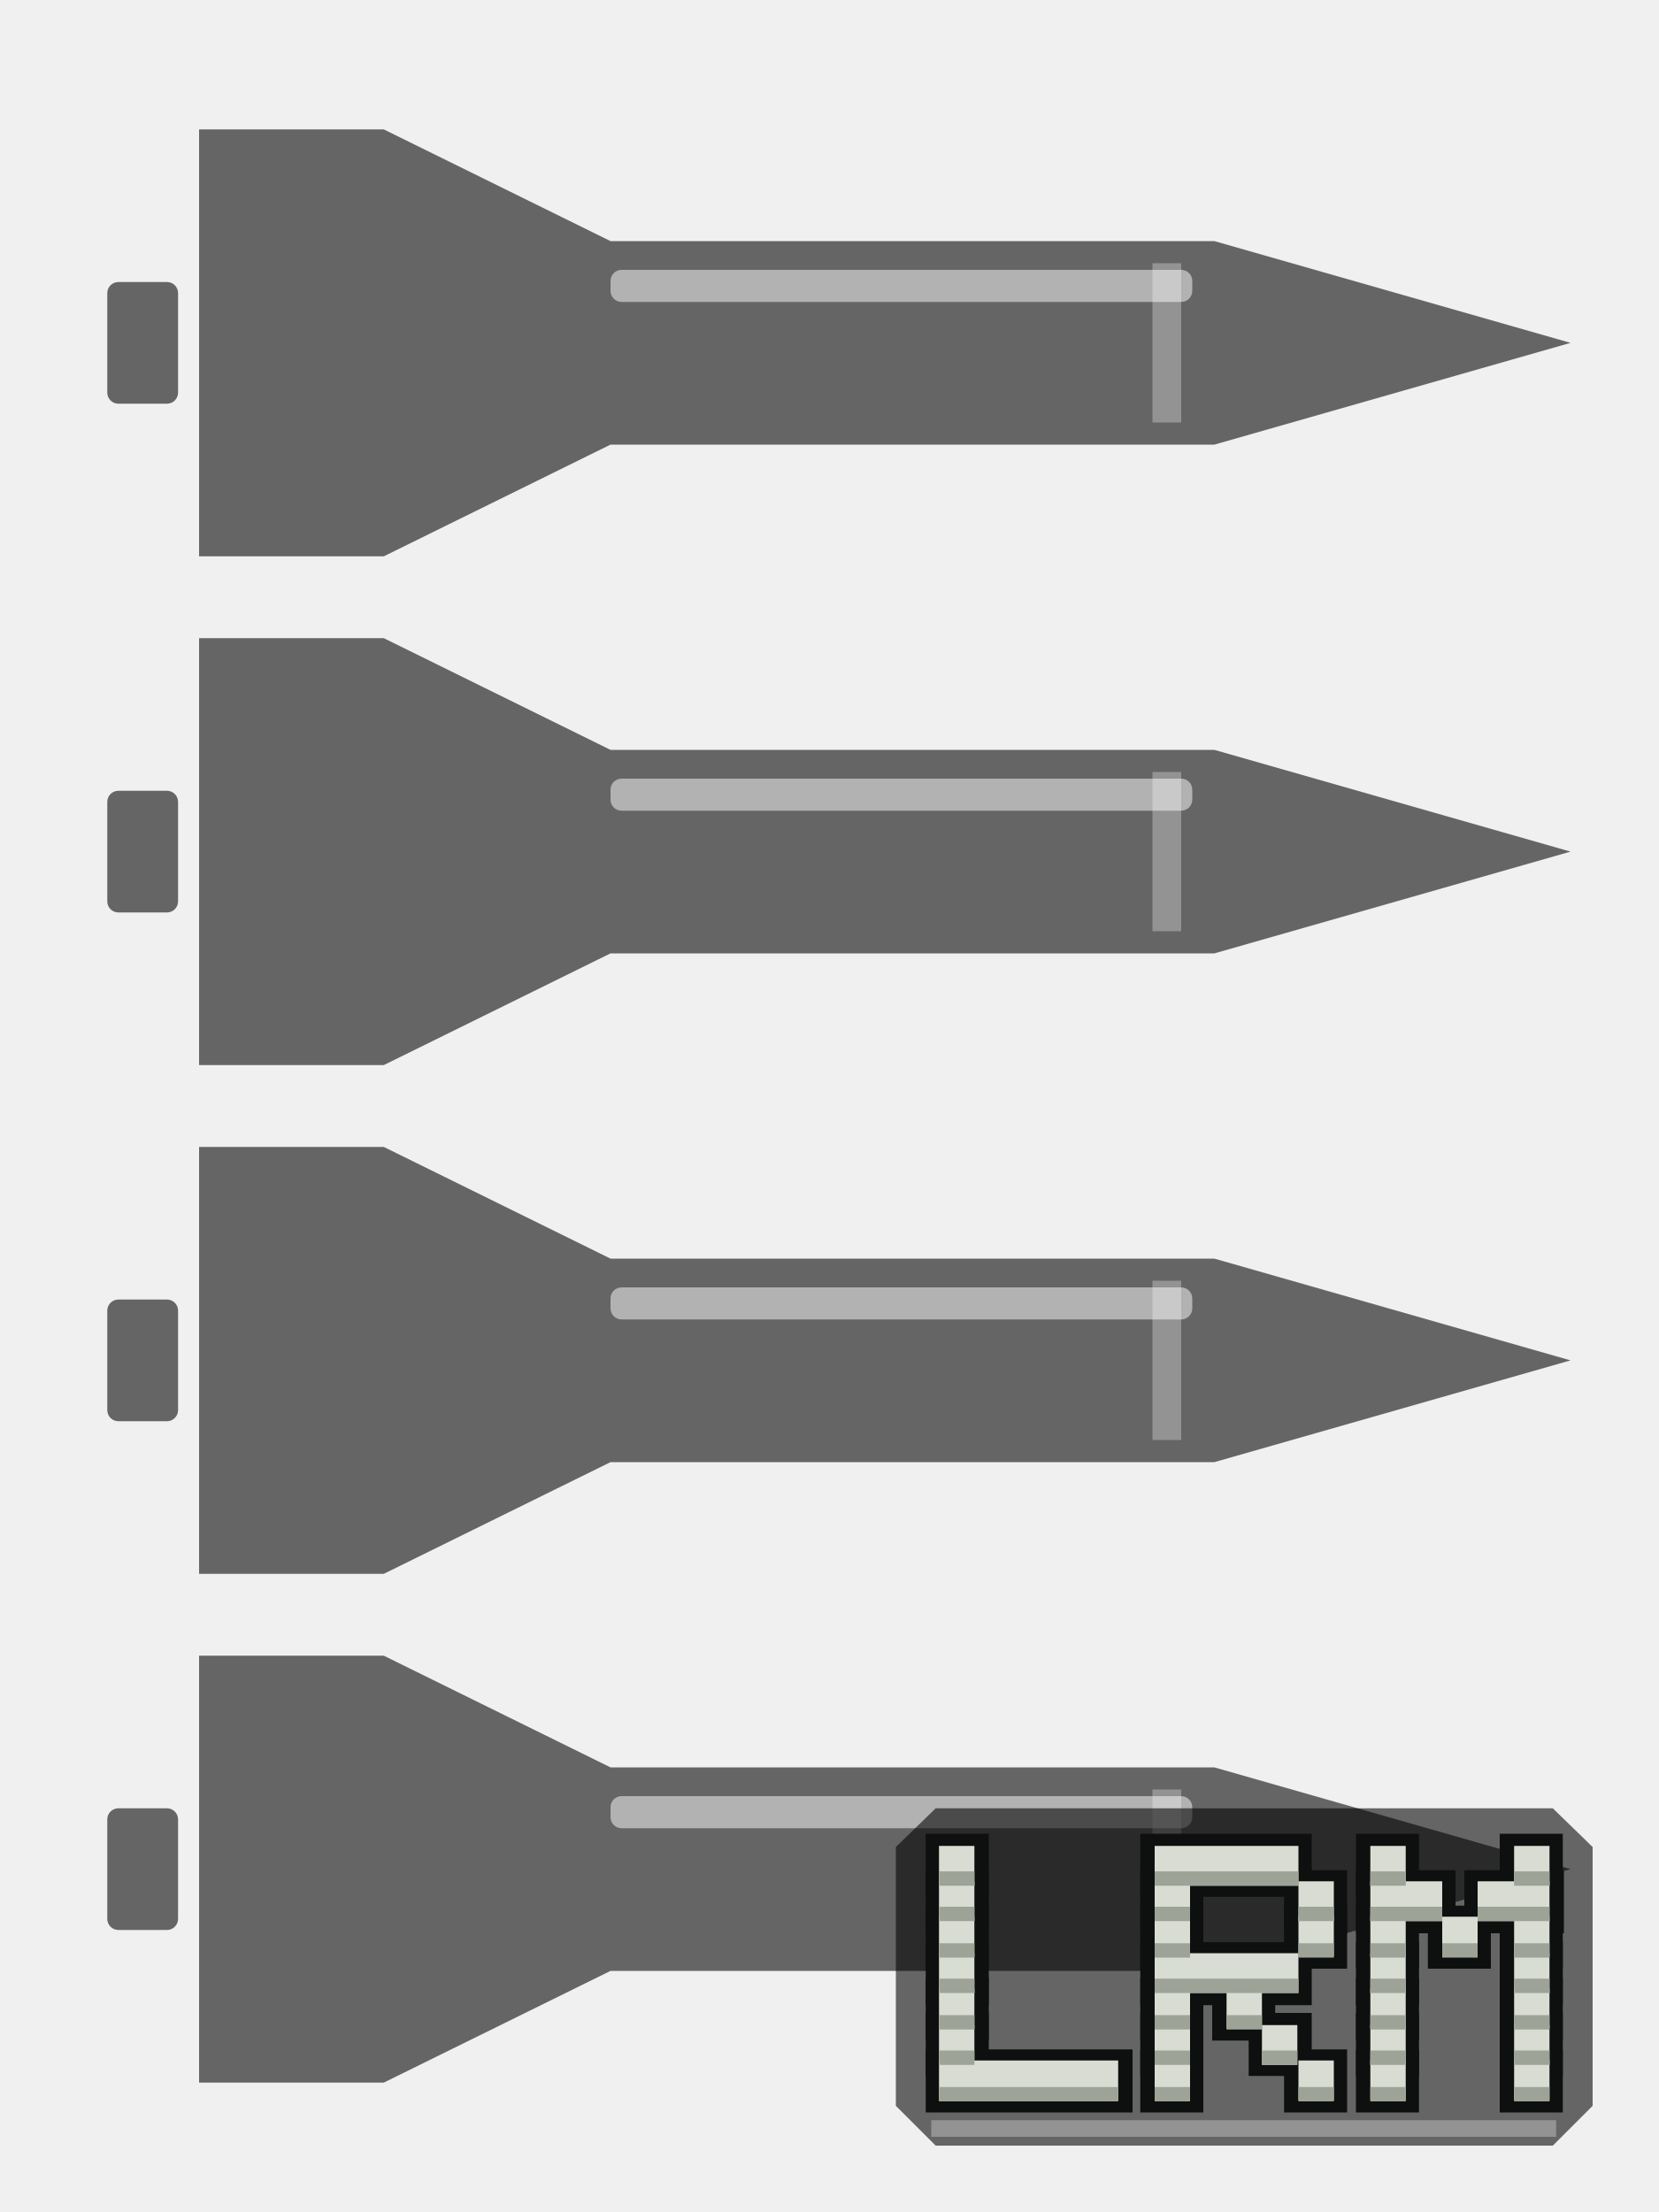
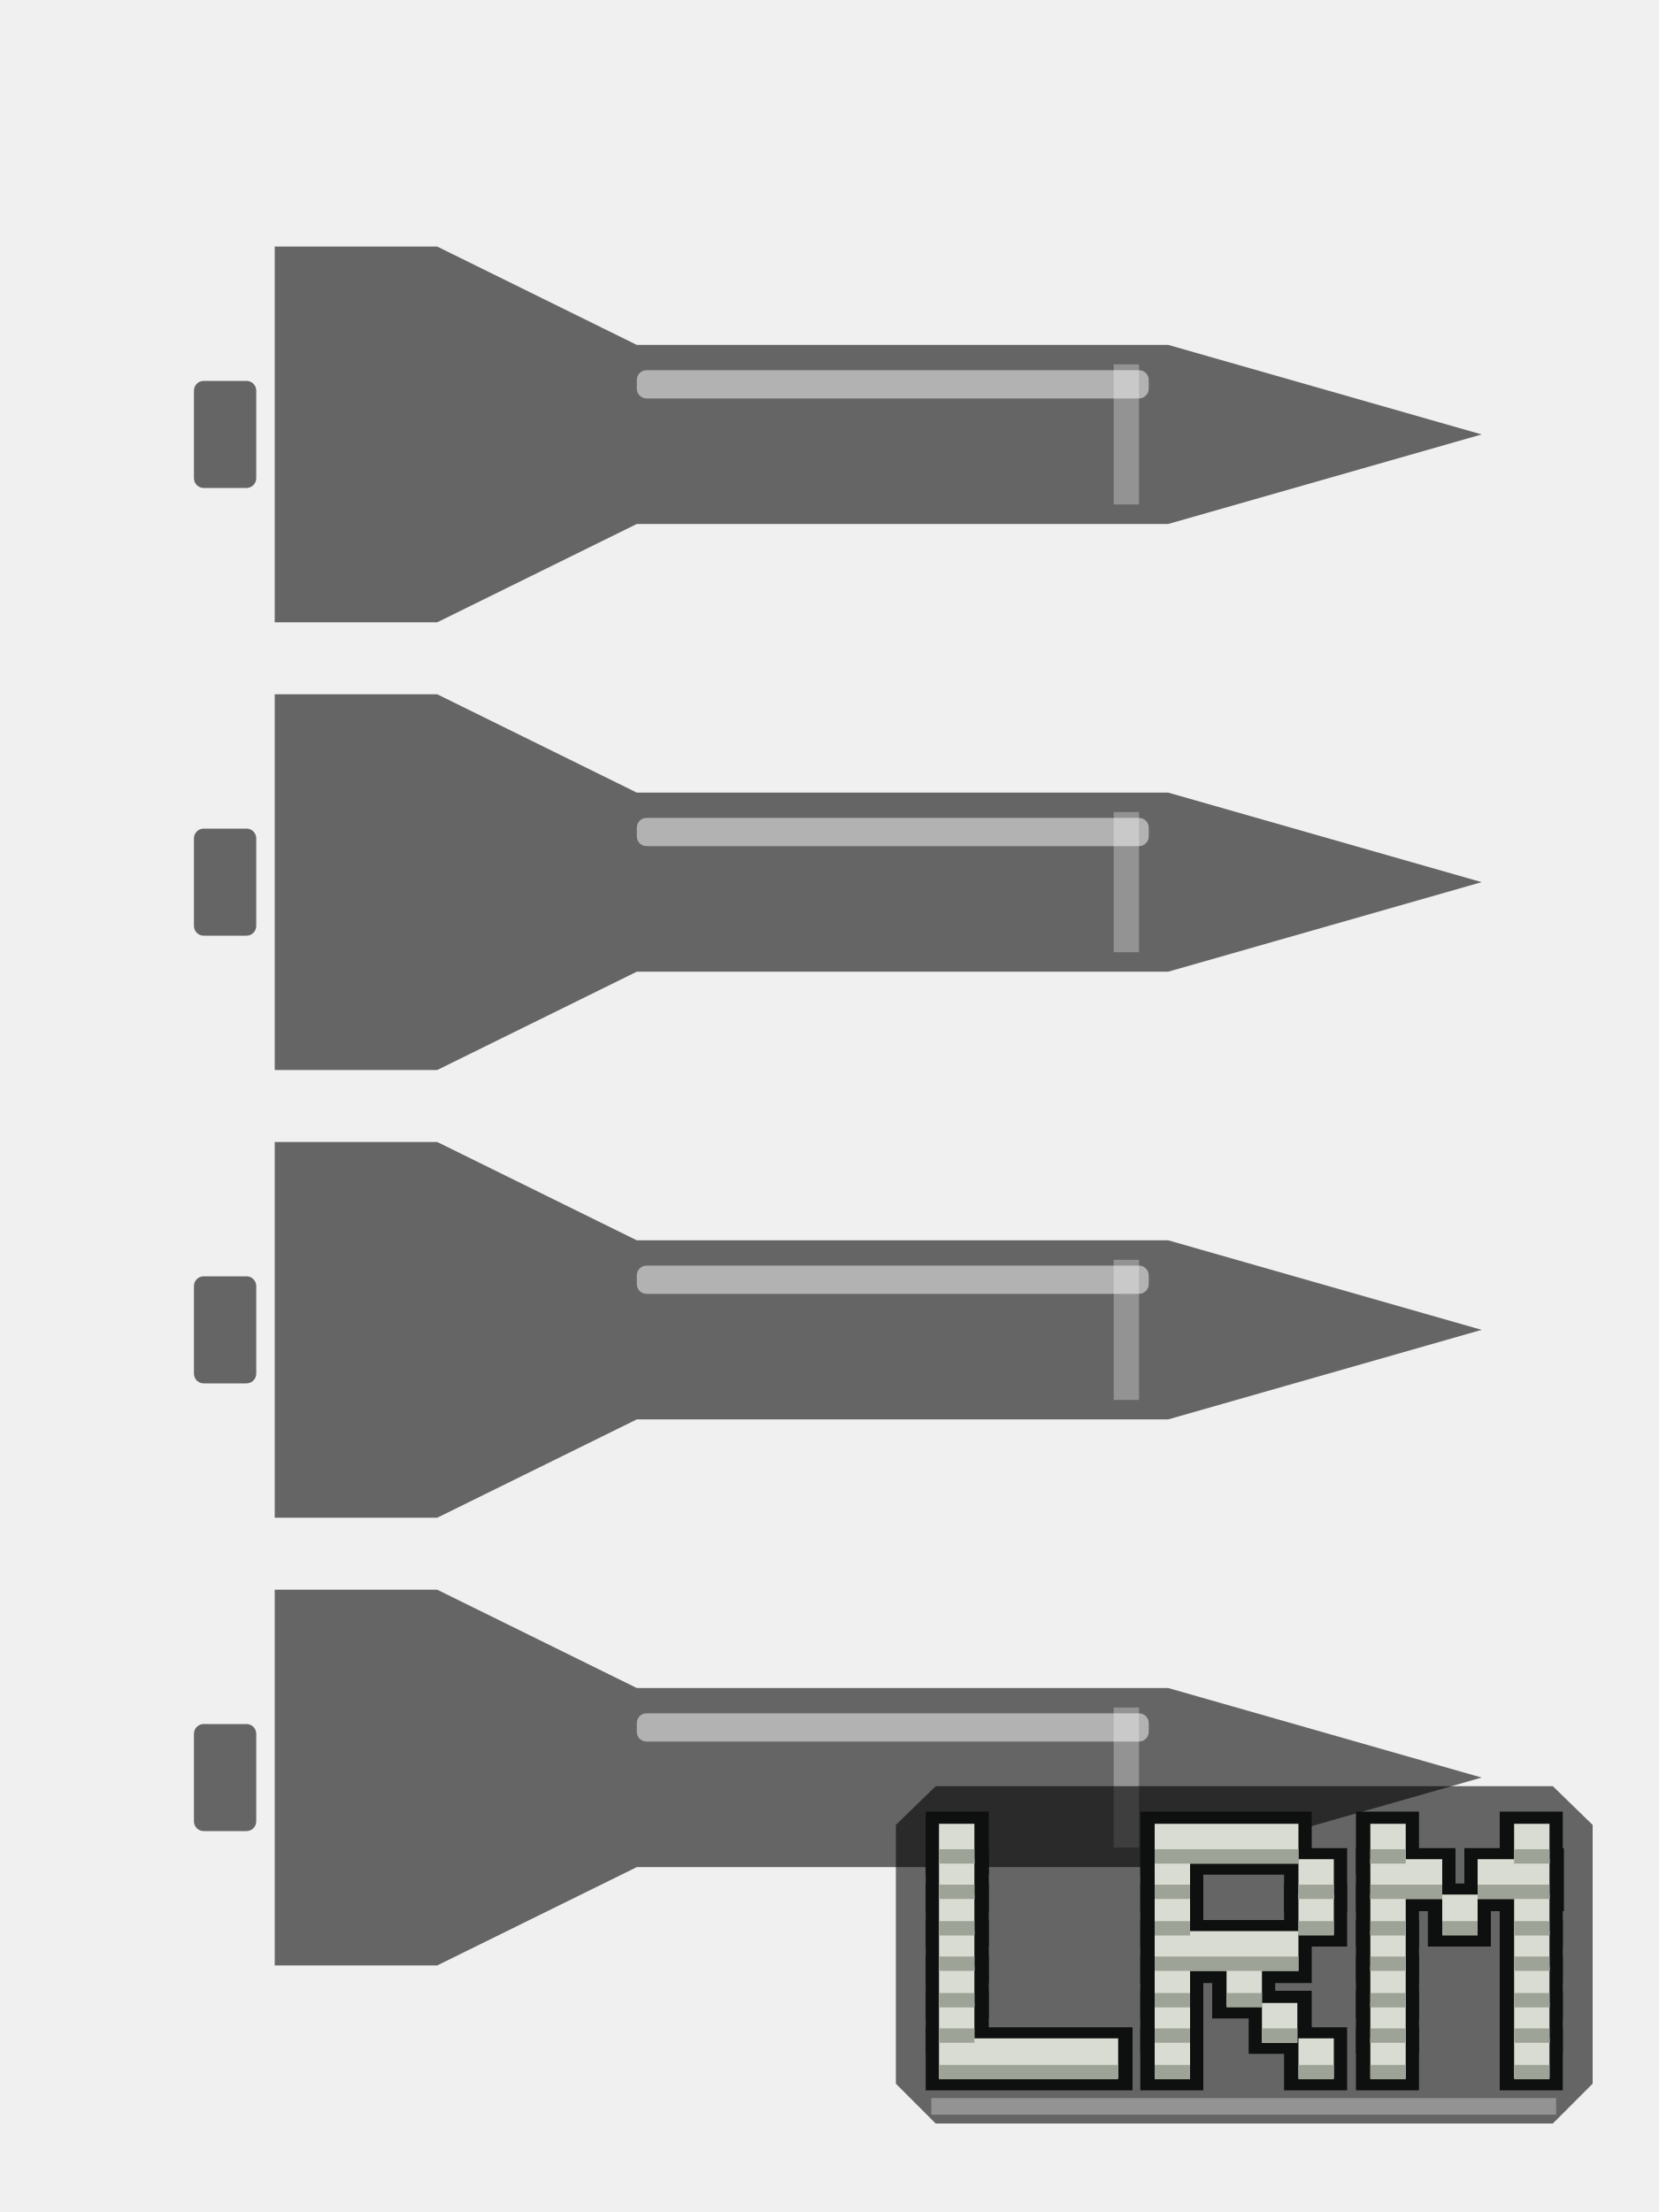
<svg xmlns="http://www.w3.org/2000/svg" viewBox="0 0 150 200">
-   <path d="M 18 11.7 L 34.7 11.7 L 55.2 21.8 L 109.8 21.8 L 142 31 L 109.8 40.2 L 55.2 40.2 L 34.7 50.3 L 18 50.3 Z" fill="#000000" fill-opacity="0.58" />
-   <rect x="9.7" y="25.5" width="6.4" height="11" rx="1" fill="#000000" fill-opacity="0.58" />
-   <rect x="55.2" y="24.4" width="52.6" height="2.9" rx="1" fill="#ffffff" fill-opacity="0.5" />
-   <rect x="104.2" y="23.8" width="2.6" height="14.4" fill="#ffffff" fill-opacity="0.3" />
-   <path d="M 18 57.7 L 34.7 57.7 L 55.2 67.8 L 109.8 67.8 L 142 77 L 109.8 86.2 L 55.2 86.2 L 34.7 96.3 L 18 96.3 Z" fill="#000000" fill-opacity="0.58" />
-   <rect x="9.7" y="71.5" width="6.4" height="11" rx="1" fill="#000000" fill-opacity="0.58" />
-   <rect x="55.2" y="70.4" width="52.6" height="2.9" rx="1" fill="#ffffff" fill-opacity="0.5" />
-   <rect x="104.2" y="69.8" width="2.6" height="14.4" fill="#ffffff" fill-opacity="0.3" />
-   <path d="M 18 103.7 L 34.7 103.7 L 55.2 113.8 L 109.8 113.8 L 142 123 L 109.8 132.2 L 55.2 132.2 L 34.7 142.3 L 18 142.3 Z" fill="#000000" fill-opacity="0.58" />
-   <rect x="9.7" y="117.5" width="6.4" height="11" rx="1" fill="#000000" fill-opacity="0.58" />
-   <rect x="55.2" y="116.4" width="52.6" height="2.9" rx="1" fill="#ffffff" fill-opacity="0.5" />
-   <rect x="104.2" y="115.8" width="2.6" height="14.4" fill="#ffffff" fill-opacity="0.3" />
-   <path d="M 18 149.7 L 34.7 149.7 L 55.2 159.8 L 109.8 159.8 L 142 169 L 109.8 178.2 L 55.2 178.2 L 34.7 188.3 L 18 188.3 Z" fill="#000000" fill-opacity="0.58" />
-   <rect x="9.7" y="163.5" width="6.4" height="11" rx="1" fill="#000000" fill-opacity="0.58" />
-   <rect x="55.2" y="162.4" width="52.6" height="2.9" rx="1" fill="#ffffff" fill-opacity="0.5" />
-   <rect x="104.2" y="161.8" width="2.6" height="14.4" fill="#ffffff" fill-opacity="0.3" />
-   <polygon points="84.6,163.5 140.4,163.5 144,167 144,190.4 140.4,194 84.6,194 81,190.4 81,167" fill="#000000" fill-opacity="0.58" />
-   <rect x="84.2" y="191.7" width="56.5" height="1.5" fill="#ffffff" fill-opacity="0.3" />
-   <rect x="83.7" y="165.8" width="5.7" height="5.7" fill="#0d100e" />
-   <rect x="83.7" y="169.1" width="5.7" height="5.7" fill="#0d100e" />
-   <rect x="83.7" y="172.3" width="5.7" height="5.7" fill="#0d100e" />
-   <rect x="83.7" y="175.6" width="5.7" height="5.7" fill="#0d100e" />
-   <rect x="83.7" y="178.8" width="5.7" height="5.7" fill="#0d100e" />
-   <rect x="83.7" y="182" width="5.7" height="5.7" fill="#0d100e" />
-   <rect x="83.7" y="185.3" width="18.7" height="5.7" fill="#0d100e" />
-   <rect x="103.1" y="165.8" width="15.5" height="5.7" fill="#0d100e" />
-   <rect x="103.1" y="169.1" width="5.7" height="5.7" fill="#0d100e" />
-   <rect x="116.1" y="169.1" width="5.7" height="5.7" fill="#0d100e" />
-   <rect x="103.1" y="172.3" width="5.7" height="5.7" fill="#0d100e" />
-   <rect x="116.1" y="172.3" width="5.7" height="5.7" fill="#0d100e" />
-   <rect x="103.1" y="175.6" width="15.5" height="5.7" fill="#0d100e" />
-   <rect x="103.1" y="178.8" width="5.7" height="5.7" fill="#0d100e" />
-   <rect x="109.6" y="178.8" width="5.7" height="5.7" fill="#0d100e" />
-   <rect x="103.1" y="182" width="5.7" height="5.7" fill="#0d100e" />
-   <rect x="112.9" y="182" width="5.7" height="5.7" fill="#0d100e" />
-   <rect x="103.1" y="185.3" width="5.7" height="5.7" fill="#0d100e" />
-   <rect x="116.1" y="185.3" width="5.7" height="5.7" fill="#0d100e" />
-   <rect x="122.6" y="165.8" width="5.7" height="5.7" fill="#0d100e" />
-   <rect x="135.6" y="165.8" width="5.7" height="5.7" fill="#0d100e" />
-   <rect x="122.6" y="169.1" width="9" height="5.7" fill="#0d100e" />
-   <rect x="132.4" y="169.1" width="9" height="5.7" fill="#0d100e" />
-   <rect x="122.6" y="172.3" width="5.7" height="5.7" fill="#0d100e" />
-   <rect x="129.1" y="172.3" width="5.7" height="5.7" fill="#0d100e" />
-   <rect x="135.6" y="172.3" width="5.7" height="5.7" fill="#0d100e" />
-   <rect x="122.6" y="175.6" width="5.7" height="5.7" fill="#0d100e" />
-   <rect x="135.6" y="175.6" width="5.7" height="5.7" fill="#0d100e" />
-   <rect x="122.6" y="178.8" width="5.7" height="5.7" fill="#0d100e" />
-   <rect x="135.6" y="178.8" width="5.7" height="5.7" fill="#0d100e" />
-   <rect x="122.6" y="182" width="5.7" height="5.7" fill="#0d100e" />
-   <rect x="135.6" y="182" width="5.7" height="5.7" fill="#0d100e" />
-   <rect x="122.6" y="185.3" width="5.7" height="5.7" fill="#0d100e" />
-   <rect x="135.6" y="185.3" width="5.7" height="5.7" fill="#0d100e" />
-   <rect x="84.9" y="166.9" width="3.2" height="3.6" fill="#d9dcd2" />
-   <rect x="84.9" y="170.1" width="3.2" height="3.6" fill="#d9dcd2" />
-   <rect x="84.9" y="173.3" width="3.2" height="3.6" fill="#d9dcd2" />
-   <rect x="84.9" y="176.6" width="3.2" height="3.6" fill="#d9dcd2" />
-   <rect x="84.9" y="179.8" width="3.2" height="3.6" fill="#d9dcd2" />
-   <rect x="84.9" y="183.1" width="3.2" height="3.6" fill="#d9dcd2" />
-   <rect x="84.9" y="186.3" width="16.2" height="3.6" fill="#d9dcd2" />
-   <rect x="104.4" y="166.9" width="13" height="3.6" fill="#d9dcd2" />
-   <rect x="104.4" y="170.1" width="3.2" height="3.6" fill="#d9dcd2" />
-   <rect x="117.4" y="170.1" width="3.2" height="3.6" fill="#d9dcd2" />
-   <rect x="104.4" y="173.3" width="3.2" height="3.6" fill="#d9dcd2" />
-   <rect x="117.4" y="173.3" width="3.2" height="3.6" fill="#d9dcd2" />
-   <rect x="104.4" y="176.6" width="13" height="3.6" fill="#d9dcd2" />
-   <rect x="104.4" y="179.8" width="3.2" height="3.6" fill="#d9dcd2" />
-   <rect x="110.9" y="179.8" width="3.2" height="3.6" fill="#d9dcd2" />
-   <rect x="104.4" y="183.1" width="3.2" height="3.6" fill="#d9dcd2" />
-   <rect x="114.1" y="183.1" width="3.2" height="3.6" fill="#d9dcd2" />
-   <rect x="104.4" y="186.3" width="3.2" height="3.6" fill="#d9dcd2" />
-   <rect x="117.4" y="186.3" width="3.2" height="3.6" fill="#d9dcd2" />
-   <rect x="123.9" y="166.9" width="3.2" height="3.6" fill="#d9dcd2" />
-   <rect x="136.9" y="166.9" width="3.2" height="3.6" fill="#d9dcd2" />
-   <rect x="123.9" y="170.1" width="6.5" height="3.6" fill="#d9dcd2" />
-   <rect x="133.6" y="170.1" width="6.5" height="3.6" fill="#d9dcd2" />
-   <rect x="123.9" y="173.3" width="3.2" height="3.6" fill="#d9dcd2" />
-   <rect x="130.4" y="173.3" width="3.2" height="3.6" fill="#d9dcd2" />
-   <rect x="136.9" y="173.3" width="3.2" height="3.6" fill="#d9dcd2" />
-   <rect x="123.9" y="176.6" width="3.2" height="3.6" fill="#d9dcd2" />
-   <rect x="136.9" y="176.6" width="3.2" height="3.6" fill="#d9dcd2" />
-   <rect x="123.9" y="179.8" width="3.2" height="3.6" fill="#d9dcd2" />
-   <rect x="136.9" y="179.8" width="3.2" height="3.6" fill="#d9dcd2" />
-   <rect x="123.9" y="183.1" width="3.2" height="3.6" fill="#d9dcd2" />
-   <rect x="136.9" y="183.1" width="3.2" height="3.6" fill="#d9dcd2" />
-   <rect x="123.9" y="186.3" width="3.2" height="3.6" fill="#d9dcd2" />
-   <rect x="136.9" y="186.3" width="3.2" height="3.6" fill="#d9dcd2" />
-   <rect x="84.9" y="169.2" width="3.2" height="1.3" fill="#9ea397" />
-   <rect x="84.9" y="172.4" width="3.2" height="1.3" fill="#9ea397" />
-   <rect x="84.9" y="175.7" width="3.2" height="1.3" fill="#9ea397" />
-   <rect x="84.9" y="178.9" width="3.2" height="1.3" fill="#9ea397" />
-   <rect x="84.9" y="182.2" width="3.2" height="1.3" fill="#9ea397" />
-   <rect x="84.9" y="185.4" width="3.2" height="1.3" fill="#9ea397" />
-   <rect x="84.9" y="188.7" width="16.2" height="1.3" fill="#9ea397" />
-   <rect x="104.4" y="169.2" width="13" height="1.3" fill="#9ea397" />
-   <rect x="104.4" y="172.4" width="3.2" height="1.3" fill="#9ea397" />
-   <rect x="117.4" y="172.4" width="3.2" height="1.3" fill="#9ea397" />
-   <rect x="104.4" y="175.7" width="3.2" height="1.3" fill="#9ea397" />
-   <rect x="117.4" y="175.7" width="3.2" height="1.3" fill="#9ea397" />
-   <rect x="104.4" y="178.9" width="13" height="1.3" fill="#9ea397" />
-   <rect x="104.4" y="182.2" width="3.2" height="1.3" fill="#9ea397" />
-   <rect x="110.9" y="182.2" width="3.2" height="1.3" fill="#9ea397" />
-   <rect x="104.4" y="185.4" width="3.2" height="1.3" fill="#9ea397" />
-   <rect x="114.1" y="185.4" width="3.2" height="1.3" fill="#9ea397" />
-   <rect x="104.4" y="188.7" width="3.2" height="1.3" fill="#9ea397" />
-   <rect x="117.4" y="188.7" width="3.2" height="1.3" fill="#9ea397" />
-   <rect x="123.9" y="169.2" width="3.2" height="1.3" fill="#9ea397" />
-   <rect x="136.9" y="169.2" width="3.2" height="1.3" fill="#9ea397" />
-   <rect x="123.9" y="172.4" width="6.5" height="1.3" fill="#9ea397" />
-   <rect x="133.6" y="172.4" width="6.5" height="1.3" fill="#9ea397" />
-   <rect x="123.9" y="175.7" width="3.2" height="1.3" fill="#9ea397" />
-   <rect x="130.4" y="175.7" width="3.2" height="1.3" fill="#9ea397" />
-   <rect x="136.9" y="175.7" width="3.2" height="1.3" fill="#9ea397" />
-   <rect x="123.9" y="178.9" width="3.2" height="1.3" fill="#9ea397" />
-   <rect x="136.9" y="178.9" width="3.2" height="1.3" fill="#9ea397" />
-   <rect x="123.9" y="182.2" width="3.2" height="1.3" fill="#9ea397" />
-   <rect x="136.9" y="182.2" width="3.2" height="1.3" fill="#9ea397" />
-   <rect x="123.9" y="185.4" width="3.2" height="1.3" fill="#9ea397" />
-   <rect x="136.9" y="185.4" width="3.2" height="1.3" fill="#9ea397" />
-   <rect x="123.9" y="188.7" width="3.2" height="1.3" fill="#9ea397" />
-   <rect x="136.9" y="188.7" width="3.2" height="1.3" fill="#9ea397" />
+   <g transform="translate(9 12) scale(0.88)">
+     <path d="M 18 11.7 L 34.7 11.7 L 55.2 21.8 L 109.8 21.8 L 142 31 L 109.8 40.2 L 55.2 40.2 L 34.7 50.3 L 18 50.3 Z" fill="#000000" fill-opacity="0.58" />
+     <rect x="9.7" y="25.5" width="6.4" height="11" rx="1" fill="#000000" fill-opacity="0.58" />
+     <rect x="55.2" y="24.4" width="52.6" height="2.9" rx="1" fill="#ffffff" fill-opacity="0.5" />
+     <rect x="104.2" y="23.8" width="2.6" height="14.4" fill="#ffffff" fill-opacity="0.3" />
+     <path d="M 18 57.7 L 34.7 57.7 L 55.2 67.8 L 109.8 67.8 L 142 77 L 109.8 86.2 L 55.2 86.2 L 34.7 96.3 L 18 96.3 Z" fill="#000000" fill-opacity="0.58" />
+     <rect x="9.7" y="71.5" width="6.4" height="11" rx="1" fill="#000000" fill-opacity="0.58" />
+     <rect x="55.2" y="70.4" width="52.6" height="2.9" rx="1" fill="#ffffff" fill-opacity="0.5" />
+     <rect x="104.2" y="69.8" width="2.6" height="14.4" fill="#ffffff" fill-opacity="0.3" />
+     <path d="M 18 103.7 L 34.7 103.7 L 55.2 113.8 L 109.8 113.8 L 142 123 L 109.8 132.2 L 55.2 132.2 L 34.7 142.3 L 18 142.3 Z" fill="#000000" fill-opacity="0.58" />
+     <rect x="9.7" y="117.5" width="6.4" height="11" rx="1" fill="#000000" fill-opacity="0.58" />
+     <rect x="55.2" y="116.4" width="52.6" height="2.9" rx="1" fill="#ffffff" fill-opacity="0.5" />
+     <rect x="104.2" y="115.8" width="2.6" height="14.4" fill="#ffffff" fill-opacity="0.3" />
+     <path d="M 18 149.7 L 34.7 149.7 L 55.2 159.8 L 109.8 159.8 L 142 169 L 109.8 178.2 L 55.2 178.2 L 34.7 188.3 L 18 188.3 Z" fill="#000000" fill-opacity="0.58" />
+     <rect x="9.7" y="163.5" width="6.4" height="11" rx="1" fill="#000000" fill-opacity="0.58" />
+     <rect x="55.2" y="162.4" width="52.6" height="2.9" rx="1" fill="#ffffff" fill-opacity="0.5" />
+     <rect x="104.2" y="161.8" width="2.6" height="14.4" fill="#ffffff" fill-opacity="0.3" />
+   </g>
+   <polygon points="84.6,161.5 140.4,161.5 144,165 144,188.4 140.4,192 84.6,192 81,188.4 81,165" fill="#000000" fill-opacity="0.58" />
+   <rect x="84.2" y="189.7" width="56.5" height="1.5" fill="#ffffff" fill-opacity="0.3" />
+   <rect x="83.7" y="163.8" width="5.7" height="5.7" fill="#0d100e" />
+   <rect x="83.7" y="167.1" width="5.7" height="5.7" fill="#0d100e" />
+   <rect x="83.7" y="170.3" width="5.7" height="5.7" fill="#0d100e" />
+   <rect x="83.7" y="173.6" width="5.7" height="5.7" fill="#0d100e" />
+   <rect x="83.7" y="176.8" width="5.7" height="5.7" fill="#0d100e" />
+   <rect x="83.7" y="180" width="5.7" height="5.7" fill="#0d100e" />
+   <rect x="83.7" y="183.3" width="18.7" height="5.7" fill="#0d100e" />
+   <rect x="103.1" y="163.8" width="15.5" height="5.7" fill="#0d100e" />
+   <rect x="103.1" y="167.1" width="5.7" height="5.7" fill="#0d100e" />
+   <rect x="116.1" y="167.1" width="5.7" height="5.7" fill="#0d100e" />
+   <rect x="103.1" y="170.3" width="5.7" height="5.7" fill="#0d100e" />
+   <rect x="116.1" y="170.3" width="5.7" height="5.7" fill="#0d100e" />
+   <rect x="103.1" y="173.6" width="15.5" height="5.7" fill="#0d100e" />
+   <rect x="103.1" y="176.8" width="5.7" height="5.7" fill="#0d100e" />
+   <rect x="109.6" y="176.8" width="5.7" height="5.7" fill="#0d100e" />
+   <rect x="103.1" y="180" width="5.7" height="5.7" fill="#0d100e" />
+   <rect x="112.9" y="180" width="5.7" height="5.7" fill="#0d100e" />
+   <rect x="103.1" y="183.3" width="5.7" height="5.7" fill="#0d100e" />
+   <rect x="116.1" y="183.3" width="5.7" height="5.7" fill="#0d100e" />
+   <rect x="122.6" y="163.8" width="5.7" height="5.7" fill="#0d100e" />
+   <rect x="135.6" y="163.8" width="5.7" height="5.7" fill="#0d100e" />
+   <rect x="122.6" y="167.1" width="9" height="5.7" fill="#0d100e" />
+   <rect x="132.4" y="167.1" width="9" height="5.7" fill="#0d100e" />
+   <rect x="122.6" y="170.3" width="5.7" height="5.7" fill="#0d100e" />
+   <rect x="129.1" y="170.3" width="5.7" height="5.7" fill="#0d100e" />
+   <rect x="135.6" y="170.3" width="5.7" height="5.7" fill="#0d100e" />
+   <rect x="122.6" y="173.6" width="5.7" height="5.7" fill="#0d100e" />
+   <rect x="135.6" y="173.6" width="5.7" height="5.7" fill="#0d100e" />
+   <rect x="122.6" y="176.8" width="5.7" height="5.7" fill="#0d100e" />
+   <rect x="135.6" y="176.8" width="5.7" height="5.7" fill="#0d100e" />
+   <rect x="122.6" y="180" width="5.7" height="5.7" fill="#0d100e" />
+   <rect x="135.6" y="180" width="5.7" height="5.7" fill="#0d100e" />
+   <rect x="122.6" y="183.3" width="5.7" height="5.7" fill="#0d100e" />
+   <rect x="135.6" y="183.3" width="5.7" height="5.7" fill="#0d100e" />
+   <rect x="84.9" y="164.9" width="3.2" height="3.6" fill="#d9dcd2" />
+   <rect x="84.9" y="168.1" width="3.2" height="3.6" fill="#d9dcd2" />
+   <rect x="84.9" y="171.3" width="3.2" height="3.6" fill="#d9dcd2" />
+   <rect x="84.9" y="174.6" width="3.2" height="3.6" fill="#d9dcd2" />
+   <rect x="84.9" y="177.8" width="3.2" height="3.6" fill="#d9dcd2" />
+   <rect x="84.9" y="181.1" width="3.2" height="3.6" fill="#d9dcd2" />
+   <rect x="84.9" y="184.3" width="16.2" height="3.6" fill="#d9dcd2" />
+   <rect x="104.4" y="164.9" width="13" height="3.6" fill="#d9dcd2" />
+   <rect x="104.4" y="168.1" width="3.2" height="3.6" fill="#d9dcd2" />
+   <rect x="117.4" y="168.1" width="3.2" height="3.6" fill="#d9dcd2" />
+   <rect x="104.4" y="171.3" width="3.2" height="3.6" fill="#d9dcd2" />
+   <rect x="117.4" y="171.3" width="3.2" height="3.6" fill="#d9dcd2" />
+   <rect x="104.4" y="174.6" width="13" height="3.6" fill="#d9dcd2" />
+   <rect x="104.4" y="177.8" width="3.2" height="3.6" fill="#d9dcd2" />
+   <rect x="110.9" y="177.8" width="3.2" height="3.6" fill="#d9dcd2" />
+   <rect x="104.4" y="181.1" width="3.2" height="3.6" fill="#d9dcd2" />
+   <rect x="114.1" y="181.1" width="3.2" height="3.6" fill="#d9dcd2" />
+   <rect x="104.4" y="184.3" width="3.2" height="3.6" fill="#d9dcd2" />
+   <rect x="117.4" y="184.3" width="3.2" height="3.6" fill="#d9dcd2" />
+   <rect x="123.9" y="164.9" width="3.2" height="3.6" fill="#d9dcd2" />
+   <rect x="136.9" y="164.9" width="3.2" height="3.6" fill="#d9dcd2" />
+   <rect x="123.9" y="168.1" width="6.5" height="3.6" fill="#d9dcd2" />
+   <rect x="133.6" y="168.1" width="6.5" height="3.6" fill="#d9dcd2" />
+   <rect x="123.9" y="171.3" width="3.2" height="3.6" fill="#d9dcd2" />
+   <rect x="130.4" y="171.3" width="3.2" height="3.6" fill="#d9dcd2" />
+   <rect x="136.9" y="171.3" width="3.2" height="3.6" fill="#d9dcd2" />
+   <rect x="123.9" y="174.6" width="3.2" height="3.6" fill="#d9dcd2" />
+   <rect x="136.9" y="174.6" width="3.2" height="3.6" fill="#d9dcd2" />
+   <rect x="123.9" y="177.8" width="3.2" height="3.6" fill="#d9dcd2" />
+   <rect x="136.9" y="177.8" width="3.2" height="3.6" fill="#d9dcd2" />
+   <rect x="123.9" y="181.1" width="3.2" height="3.6" fill="#d9dcd2" />
+   <rect x="136.9" y="181.1" width="3.2" height="3.6" fill="#d9dcd2" />
+   <rect x="123.9" y="184.3" width="3.2" height="3.6" fill="#d9dcd2" />
+   <rect x="136.9" y="184.3" width="3.2" height="3.6" fill="#d9dcd2" />
+   <rect x="84.9" y="167.2" width="3.2" height="1.3" fill="#9ea397" />
+   <rect x="84.9" y="170.4" width="3.2" height="1.3" fill="#9ea397" />
+   <rect x="84.9" y="173.7" width="3.2" height="1.3" fill="#9ea397" />
+   <rect x="84.9" y="176.9" width="3.2" height="1.3" fill="#9ea397" />
+   <rect x="84.9" y="180.2" width="3.2" height="1.3" fill="#9ea397" />
+   <rect x="84.9" y="183.4" width="3.2" height="1.3" fill="#9ea397" />
+   <rect x="84.9" y="186.7" width="16.2" height="1.3" fill="#9ea397" />
+   <rect x="104.4" y="167.2" width="13" height="1.3" fill="#9ea397" />
+   <rect x="104.4" y="170.4" width="3.2" height="1.3" fill="#9ea397" />
+   <rect x="117.4" y="170.4" width="3.2" height="1.3" fill="#9ea397" />
+   <rect x="104.4" y="173.7" width="3.2" height="1.3" fill="#9ea397" />
+   <rect x="117.4" y="173.7" width="3.2" height="1.3" fill="#9ea397" />
+   <rect x="104.4" y="176.9" width="13" height="1.3" fill="#9ea397" />
+   <rect x="104.4" y="180.2" width="3.2" height="1.3" fill="#9ea397" />
+   <rect x="110.9" y="180.2" width="3.2" height="1.3" fill="#9ea397" />
+   <rect x="104.4" y="183.4" width="3.2" height="1.3" fill="#9ea397" />
+   <rect x="114.1" y="183.4" width="3.2" height="1.3" fill="#9ea397" />
+   <rect x="104.4" y="186.7" width="3.2" height="1.3" fill="#9ea397" />
+   <rect x="117.4" y="186.7" width="3.2" height="1.3" fill="#9ea397" />
+   <rect x="123.9" y="167.2" width="3.2" height="1.3" fill="#9ea397" />
+   <rect x="136.9" y="167.2" width="3.2" height="1.3" fill="#9ea397" />
+   <rect x="123.9" y="170.4" width="6.5" height="1.3" fill="#9ea397" />
+   <rect x="133.6" y="170.4" width="6.5" height="1.3" fill="#9ea397" />
+   <rect x="123.9" y="173.7" width="3.2" height="1.3" fill="#9ea397" />
+   <rect x="130.4" y="173.7" width="3.2" height="1.3" fill="#9ea397" />
+   <rect x="136.9" y="173.7" width="3.2" height="1.3" fill="#9ea397" />
+   <rect x="123.9" y="176.9" width="3.2" height="1.3" fill="#9ea397" />
+   <rect x="136.9" y="176.9" width="3.2" height="1.3" fill="#9ea397" />
+   <rect x="123.9" y="180.2" width="3.2" height="1.3" fill="#9ea397" />
+   <rect x="136.9" y="180.2" width="3.2" height="1.3" fill="#9ea397" />
+   <rect x="123.9" y="183.4" width="3.2" height="1.3" fill="#9ea397" />
+   <rect x="136.9" y="183.4" width="3.2" height="1.3" fill="#9ea397" />
+   <rect x="123.9" y="186.7" width="3.2" height="1.3" fill="#9ea397" />
+   <rect x="136.9" y="186.7" width="3.2" height="1.3" fill="#9ea397" />
</svg>
